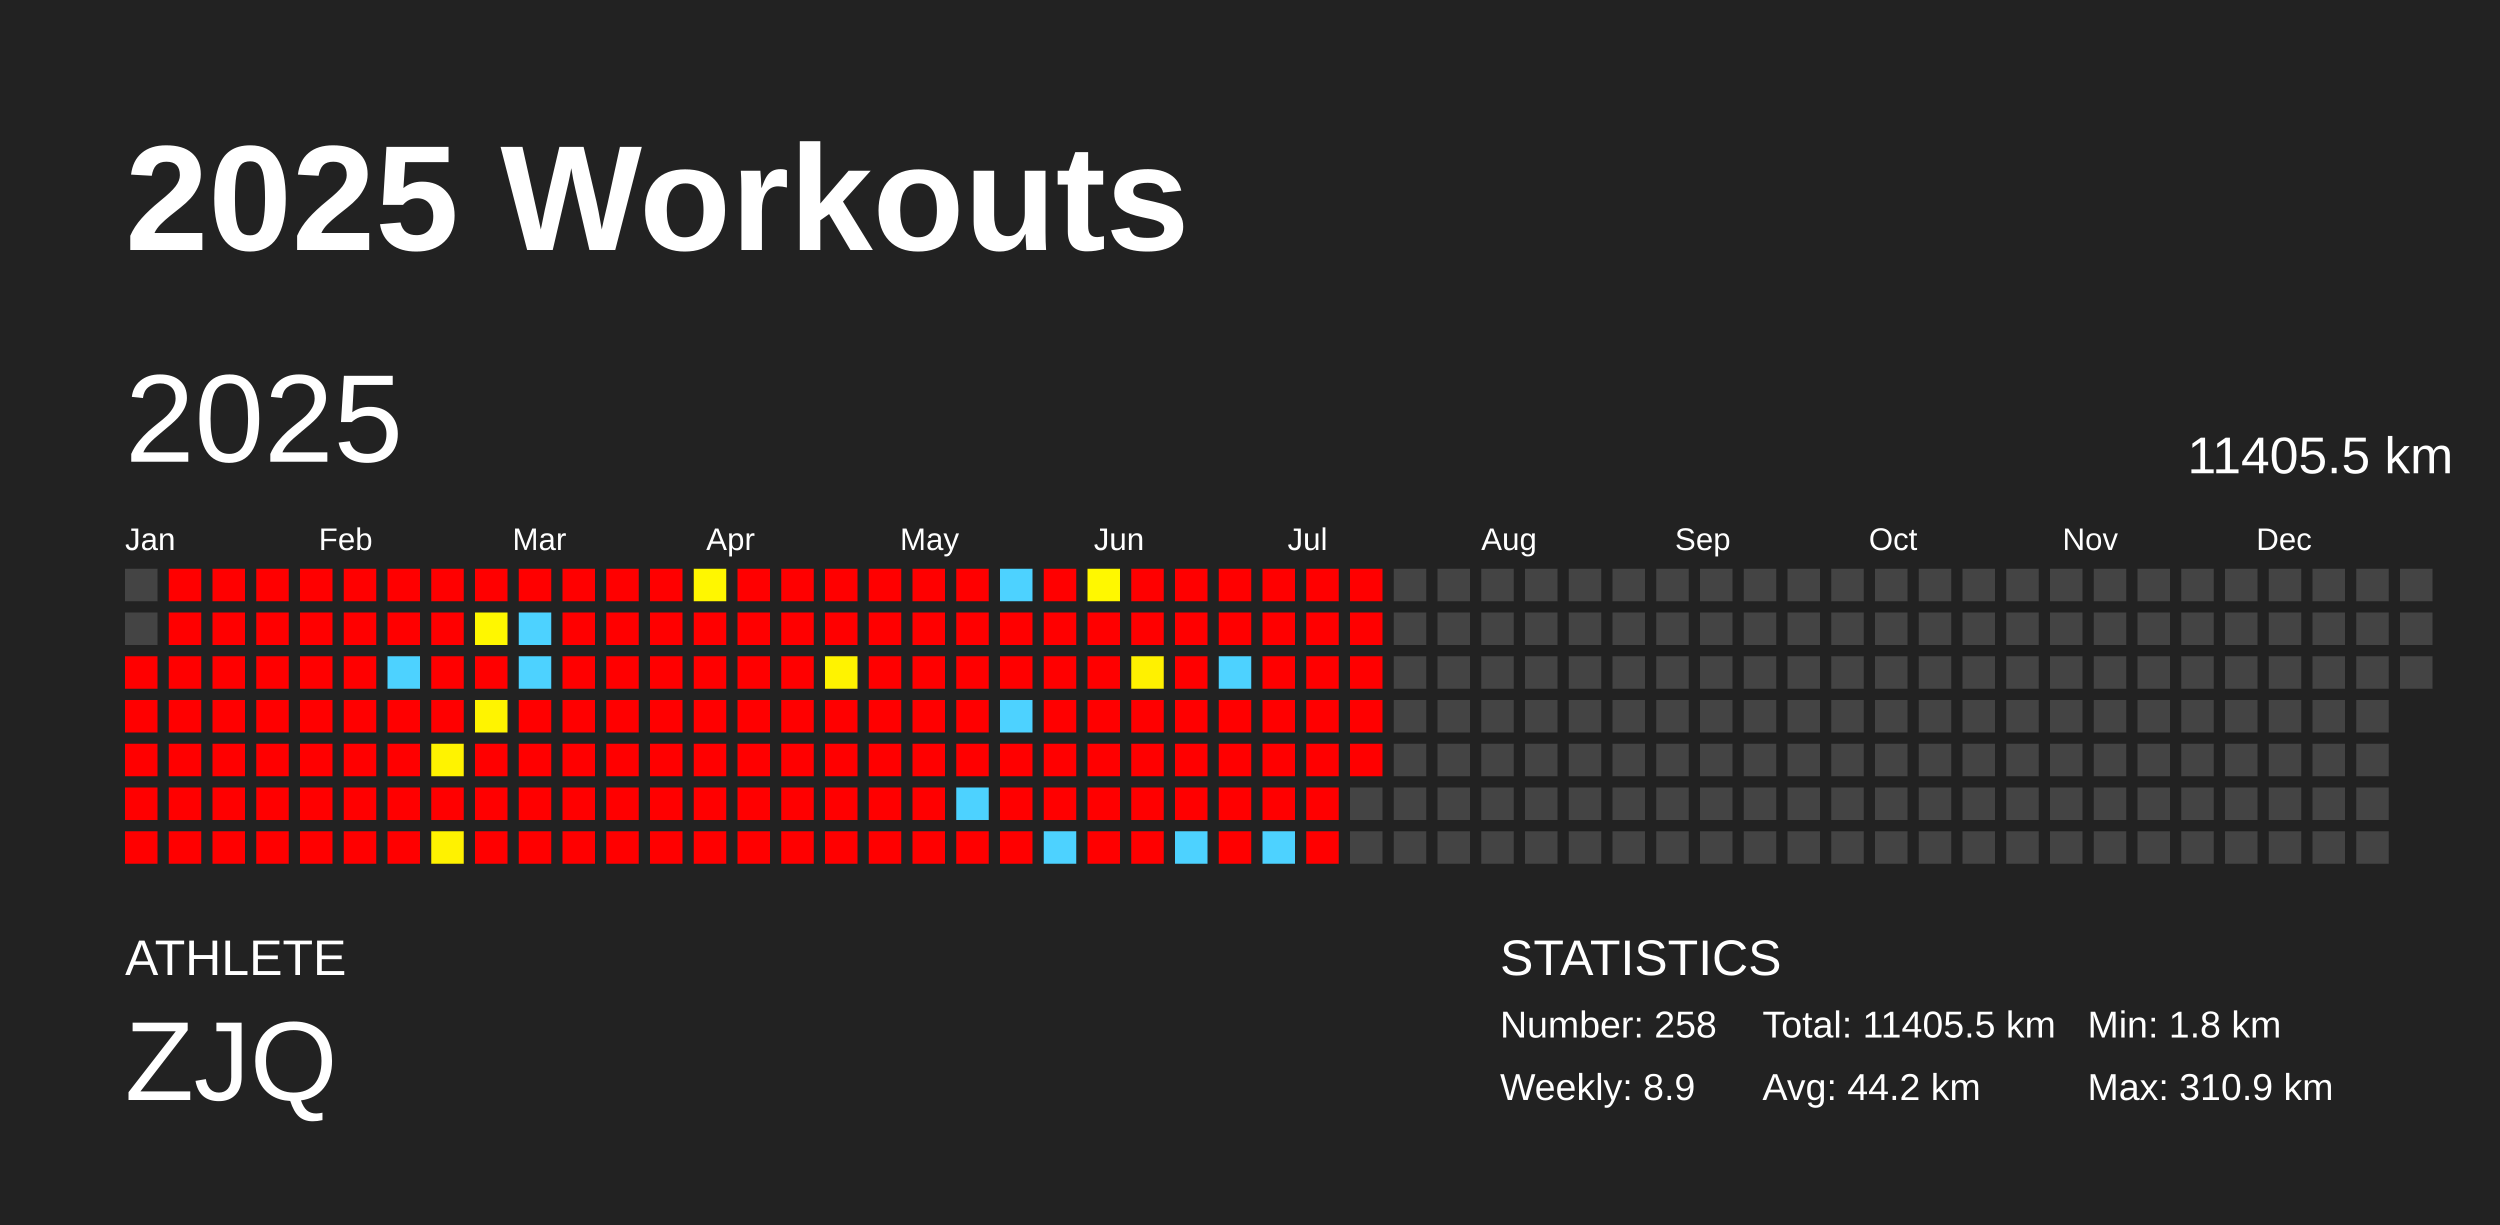
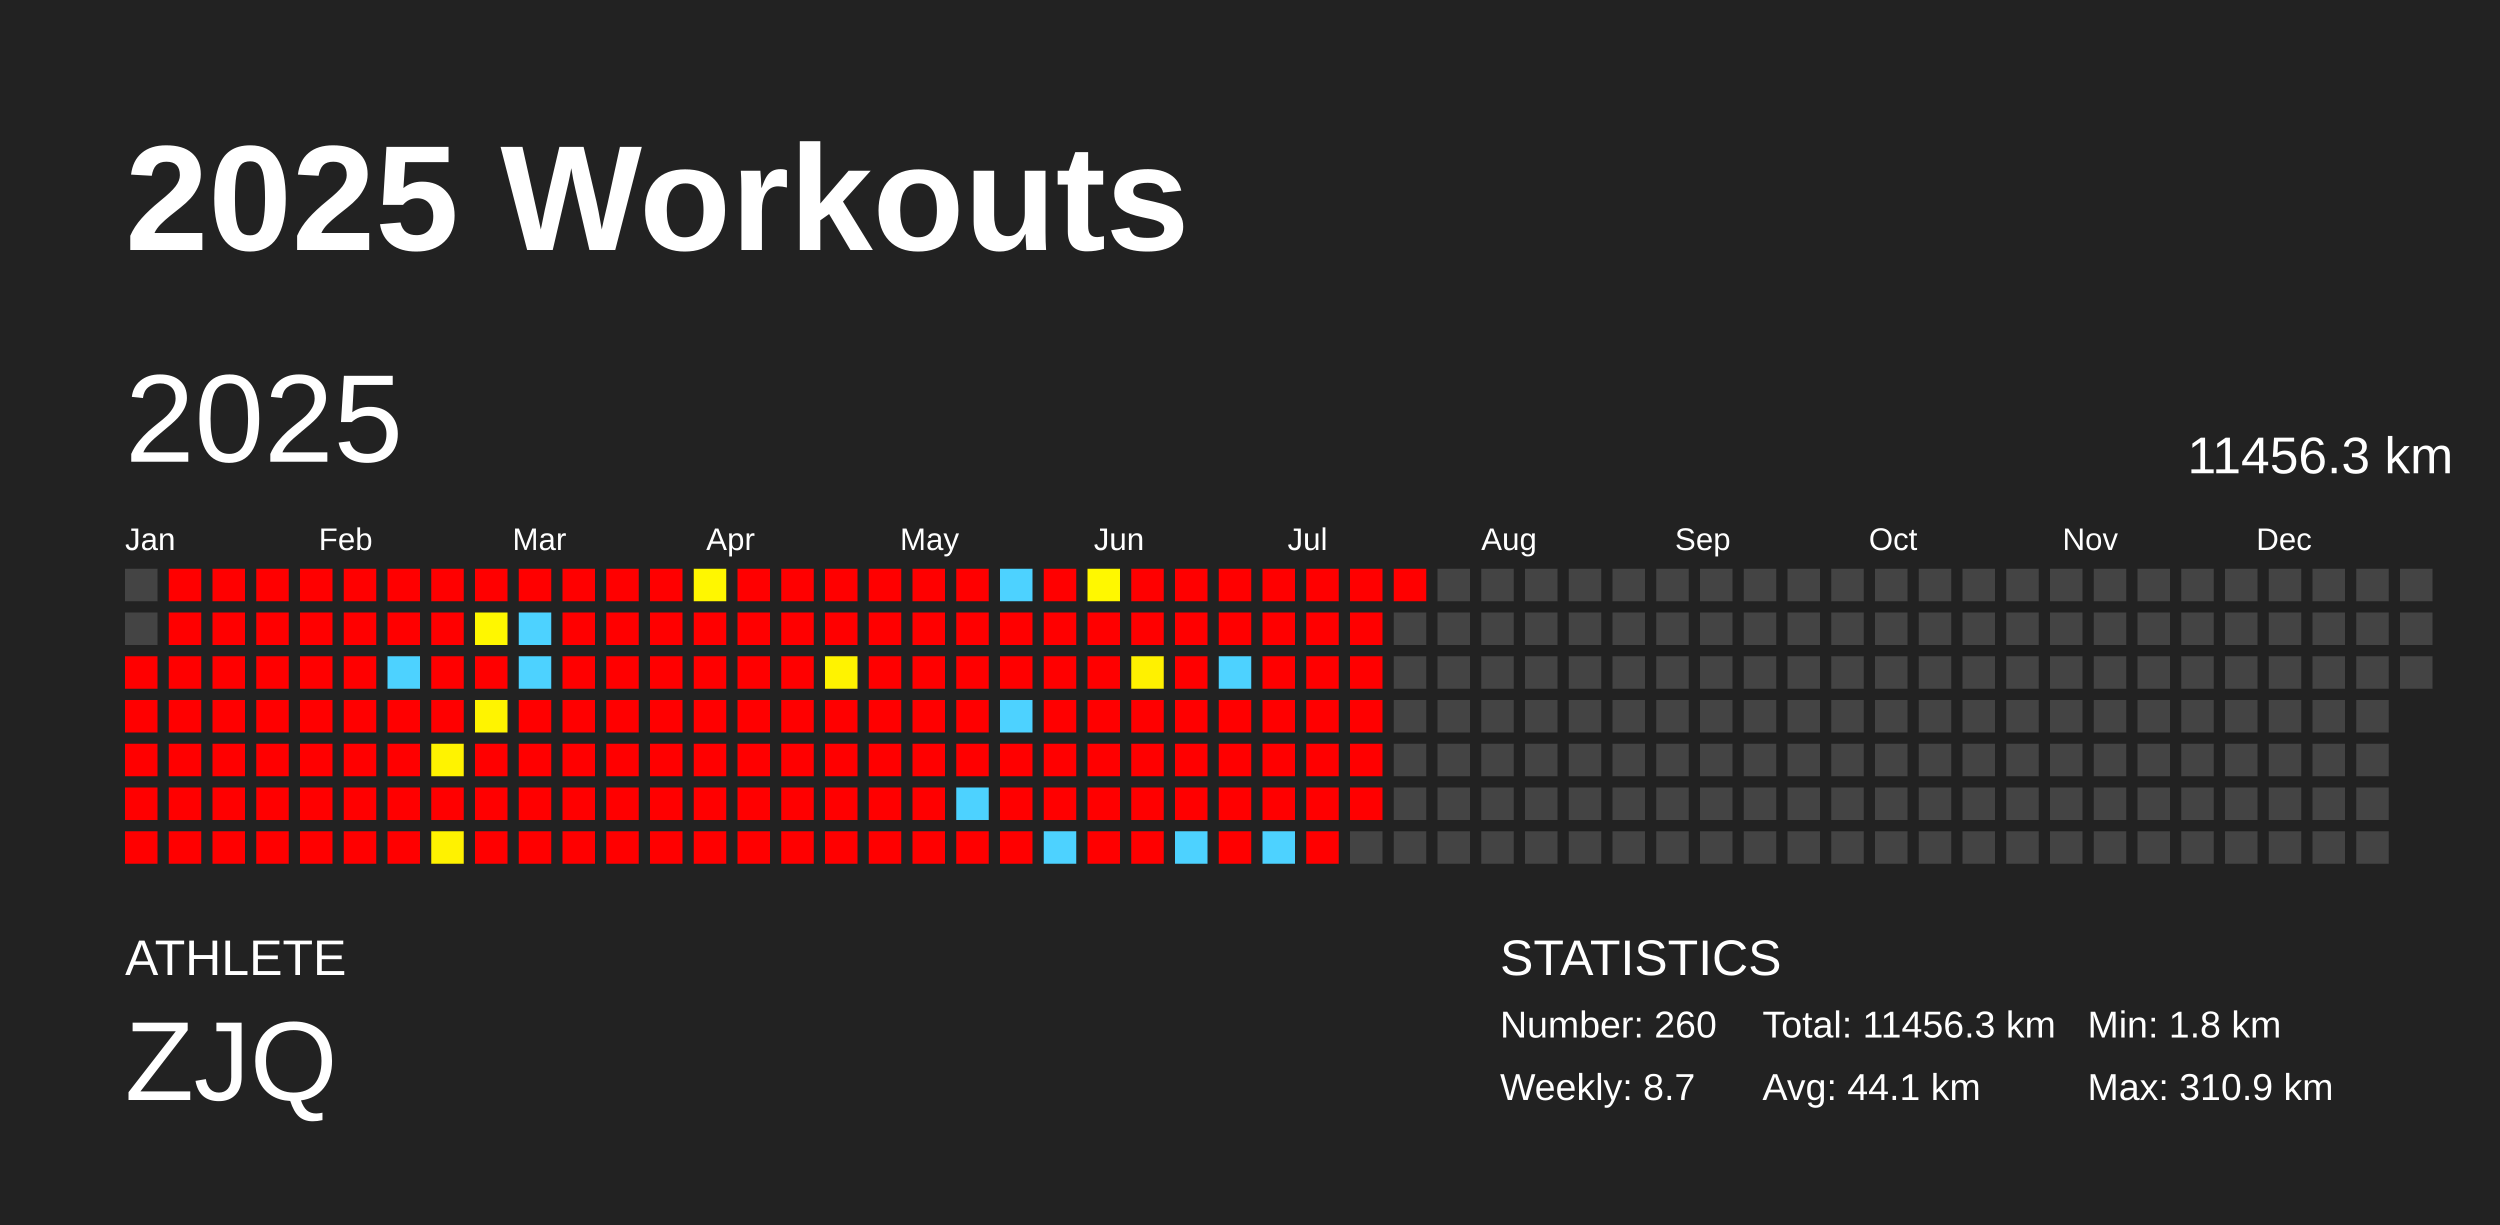
<svg xmlns="http://www.w3.org/2000/svg" baseProfile="full" height="98mm" version="1.1" viewBox="0,0,200,98" width="200mm">
  <defs />
  <rect fill="#222222" height="98" width="200" x="0" y="0" />
  <text fill="#FFFFFF" style="font-size:12px; font-family:Arial; font-weight:bold;" x="10" y="20">2025 Workouts</text>
  <text fill="#FFFFFF" style="font-size:4px; font-family:Arial" x="10" y="78">ATHLETE</text>
  <text fill="#FFFFFF" style="font-size:9px; font-family:Arial" x="10" y="88">ZJQ</text>
  <text fill="#FFFFFF" style="font-size:4px; font-family:Arial" x="120" y="78">STATISTICS</text>
-   <text fill="#FFFFFF" style="font-size:3px; font-family:Arial" x="120" y="83">Number: 258</text>
-   <text fill="#FFFFFF" style="font-size:3px; font-family:Arial" x="120" y="88">Weekly: 8.9</text>
-   <text fill="#FFFFFF" style="font-size:3px; font-family:Arial" x="141" y="83">Total: 11405.5 km</text>
-   <text fill="#FFFFFF" style="font-size:3px; font-family:Arial" x="141" y="88">Avg: 44.2 km</text>
+   <text fill="#FFFFFF" style="font-size:3px; font-family:Arial" x="120" y="83">Number: 260</text>
+   <text fill="#FFFFFF" style="font-size:3px; font-family:Arial" x="120" y="88">Weekly: 8.7</text>
+   <text fill="#FFFFFF" style="font-size:3px; font-family:Arial" x="141" y="83">Total: 11456.3 km</text>
+   <text fill="#FFFFFF" style="font-size:3px; font-family:Arial" x="141" y="88">Avg: 44.1 km</text>
  <text fill="#FFFFFF" style="font-size:3px; font-family:Arial" x="167" y="83">Min: 1.8 km</text>
  <text fill="#FFFFFF" style="font-size:3px; font-family:Arial" x="167" y="88">Max: 310.9 km</text>
  <text dominant-baseline="hanging" fill="#FFFFFF" style="font-size:10.0px; font-family:Arial;" x="10" y="30">2025</text>
-   <text dominant-baseline="hanging" fill="#FFFFFF" style="font-size:4.125px; font-family:Arial;" x="175" y="35">11405.5 km</text>
+   <text dominant-baseline="hanging" fill="#FFFFFF" style="font-size:4.125px; font-family:Arial;" x="175" y="35">11456.3 km</text>
  <text fill="#FFFFFF" style="font-size:2.5px; font-family:Arial" x="10.0" y="44">Jan</text>
  <text fill="#FFFFFF" style="font-size:2.5px; font-family:Arial" x="25.5" y="44">Feb</text>
  <text fill="#FFFFFF" style="font-size:2.5px; font-family:Arial" x="41.0" y="44">Mar</text>
  <text fill="#FFFFFF" style="font-size:2.5px; font-family:Arial" x="56.5" y="44">Apr</text>
  <text fill="#FFFFFF" style="font-size:2.5px; font-family:Arial" x="72.0" y="44">May</text>
  <text fill="#FFFFFF" style="font-size:2.5px; font-family:Arial" x="87.5" y="44">Jun</text>
  <text fill="#FFFFFF" style="font-size:2.5px; font-family:Arial" x="103.0" y="44">Jul</text>
  <text fill="#FFFFFF" style="font-size:2.5px; font-family:Arial" x="118.5" y="44">Aug</text>
  <text fill="#FFFFFF" style="font-size:2.5px; font-family:Arial" x="134.0" y="44">Sep</text>
  <text fill="#FFFFFF" style="font-size:2.5px; font-family:Arial" x="149.5" y="44">Oct</text>
  <text fill="#FFFFFF" style="font-size:2.5px; font-family:Arial" x="165.0" y="44">Nov</text>
  <text fill="#FFFFFF" style="font-size:2.5px; font-family:Arial" x="180.5" y="44">Dec</text>
  <rect fill="#444444" height="2.6" width="2.6" x="10.0" y="45.5" />
  <rect fill="#444444" height="2.6" width="2.6" x="10.0" y="49.0" />
  <rect fill="red" height="2.6" width="2.6" x="10.0" y="52.5" />
  <rect fill="red" height="2.6" width="2.6" x="10.0" y="56.0" />
  <rect fill="red" height="2.6" width="2.6" x="10.0" y="59.5" />
  <rect fill="red" height="2.6" width="2.6" x="10.0" y="63.0" />
  <rect fill="red" height="2.6" width="2.6" x="10.0" y="66.5" />
  <rect fill="red" height="2.6" width="2.6" x="13.5" y="45.5" />
  <rect fill="red" height="2.6" width="2.6" x="13.5" y="49.0" />
  <rect fill="red" height="2.6" width="2.6" x="13.5" y="52.5" />
  <rect fill="red" height="2.6" width="2.6" x="13.5" y="56.0" />
  <rect fill="red" height="2.6" width="2.6" x="13.5" y="59.5" />
  <rect fill="red" height="2.6" width="2.6" x="13.5" y="63.0" />
  <rect fill="red" height="2.6" width="2.6" x="13.5" y="66.5" />
  <rect fill="red" height="2.6" width="2.6" x="17.0" y="45.5" />
  <rect fill="red" height="2.6" width="2.6" x="17.0" y="49.0" />
  <rect fill="red" height="2.6" width="2.6" x="17.0" y="52.5" />
  <rect fill="red" height="2.6" width="2.6" x="17.0" y="56.0" />
  <rect fill="red" height="2.6" width="2.6" x="17.0" y="59.5" />
  <rect fill="red" height="2.6" width="2.6" x="17.0" y="63.0" />
  <rect fill="red" height="2.6" width="2.6" x="17.0" y="66.5" />
  <rect fill="red" height="2.6" width="2.6" x="20.5" y="45.5" />
  <rect fill="red" height="2.6" width="2.6" x="20.5" y="49.0" />
  <rect fill="red" height="2.6" width="2.6" x="20.5" y="52.5" />
  <rect fill="red" height="2.6" width="2.6" x="20.5" y="56.0" />
  <rect fill="red" height="2.6" width="2.6" x="20.5" y="59.5" />
  <rect fill="red" height="2.6" width="2.6" x="20.5" y="63.0" />
  <rect fill="red" height="2.6" width="2.6" x="20.5" y="66.5" />
  <rect fill="red" height="2.6" width="2.6" x="24.0" y="45.5" />
  <rect fill="red" height="2.6" width="2.6" x="24.0" y="49.0" />
  <rect fill="red" height="2.6" width="2.6" x="24.0" y="52.5" />
  <rect fill="red" height="2.6" width="2.6" x="24.0" y="56.0" />
  <rect fill="red" height="2.6" width="2.6" x="24.0" y="59.5" />
  <rect fill="red" height="2.6" width="2.6" x="24.0" y="63.0" />
  <rect fill="red" height="2.6" width="2.6" x="24.0" y="66.5" />
  <rect fill="red" height="2.6" width="2.6" x="27.5" y="45.5" />
  <rect fill="red" height="2.6" width="2.6" x="27.5" y="49.0" />
  <rect fill="red" height="2.6" width="2.6" x="27.5" y="52.5" />
  <rect fill="red" height="2.6" width="2.6" x="27.5" y="56.0" />
  <rect fill="red" height="2.6" width="2.6" x="27.5" y="59.5" />
  <rect fill="red" height="2.6" width="2.6" x="27.5" y="63.0" />
  <rect fill="red" height="2.6" width="2.6" x="27.5" y="66.5" />
  <rect fill="red" height="2.6" width="2.6" x="31.0" y="45.5" />
  <rect fill="red" height="2.6" width="2.6" x="31.0" y="49.0" />
  <rect fill="#4dd2ff" height="2.6" width="2.6" x="31.0" y="52.5" />
  <rect fill="red" height="2.6" width="2.6" x="31.0" y="56.0" />
  <rect fill="red" height="2.6" width="2.6" x="31.0" y="59.5" />
  <rect fill="red" height="2.6" width="2.6" x="31.0" y="63.0" />
  <rect fill="red" height="2.6" width="2.6" x="31.0" y="66.5" />
  <rect fill="red" height="2.6" width="2.6" x="34.5" y="45.5" />
  <rect fill="red" height="2.6" width="2.6" x="34.5" y="49.0" />
  <rect fill="red" height="2.6" width="2.6" x="34.5" y="52.5" />
  <rect fill="red" height="2.6" width="2.6" x="34.5" y="56.0" />
  <rect fill="#fff300" height="2.6" width="2.6" x="34.5" y="59.5" />
  <rect fill="red" height="2.6" width="2.6" x="34.5" y="63.0" />
  <rect fill="#fff200" height="2.6" width="2.6" x="34.5" y="66.5" />
  <rect fill="red" height="2.6" width="2.6" x="38.0" y="45.5" />
  <rect fill="#fff700" height="2.6" width="2.6" x="38.0" y="49.0" />
  <rect fill="red" height="2.6" width="2.6" x="38.0" y="52.5" />
  <rect fill="#fff400" height="2.6" width="2.6" x="38.0" y="56.0" />
  <rect fill="red" height="2.6" width="2.6" x="38.0" y="59.5" />
  <rect fill="red" height="2.6" width="2.6" x="38.0" y="63.0" />
  <rect fill="red" height="2.6" width="2.6" x="38.0" y="66.5" />
  <rect fill="red" height="2.6" width="2.6" x="41.5" y="45.5" />
  <rect fill="#4dd2ff" height="2.6" width="2.6" x="41.5" y="49.0" />
  <rect fill="#4dd2ff" height="2.6" width="2.6" x="41.5" y="52.5" />
  <rect fill="red" height="2.6" width="2.6" x="41.5" y="56.0" />
  <rect fill="red" height="2.6" width="2.6" x="41.5" y="59.5" />
  <rect fill="red" height="2.6" width="2.6" x="41.5" y="63.0" />
  <rect fill="red" height="2.6" width="2.6" x="41.5" y="66.5" />
  <rect fill="red" height="2.6" width="2.6" x="45.0" y="45.5" />
  <rect fill="red" height="2.6" width="2.6" x="45.0" y="49.0" />
  <rect fill="red" height="2.6" width="2.6" x="45.0" y="52.5" />
  <rect fill="red" height="2.6" width="2.6" x="45.0" y="56.0" />
  <rect fill="red" height="2.6" width="2.6" x="45.0" y="59.5" />
  <rect fill="red" height="2.6" width="2.6" x="45.0" y="63.0" />
  <rect fill="red" height="2.6" width="2.6" x="45.0" y="66.5" />
  <rect fill="red" height="2.6" width="2.6" x="48.5" y="45.5" />
  <rect fill="red" height="2.6" width="2.6" x="48.5" y="49.0" />
  <rect fill="red" height="2.6" width="2.6" x="48.5" y="52.5" />
  <rect fill="red" height="2.6" width="2.6" x="48.5" y="56.0" />
  <rect fill="red" height="2.6" width="2.6" x="48.5" y="59.5" />
  <rect fill="red" height="2.6" width="2.6" x="48.5" y="63.0" />
  <rect fill="red" height="2.6" width="2.6" x="48.5" y="66.5" />
  <rect fill="red" height="2.6" width="2.6" x="52.0" y="45.5" />
  <rect fill="red" height="2.6" width="2.6" x="52.0" y="49.0" />
  <rect fill="red" height="2.6" width="2.6" x="52.0" y="52.5" />
  <rect fill="red" height="2.6" width="2.6" x="52.0" y="56.0" />
  <rect fill="red" height="2.6" width="2.6" x="52.0" y="59.5" />
  <rect fill="red" height="2.6" width="2.6" x="52.0" y="63.0" />
  <rect fill="red" height="2.6" width="2.6" x="52.0" y="66.5" />
  <rect fill="#fff700" height="2.6" width="2.6" x="55.5" y="45.5" />
  <rect fill="red" height="2.6" width="2.6" x="55.5" y="49.0" />
  <rect fill="red" height="2.6" width="2.6" x="55.5" y="52.5" />
  <rect fill="red" height="2.6" width="2.6" x="55.5" y="56.0" />
  <rect fill="red" height="2.6" width="2.6" x="55.5" y="59.5" />
  <rect fill="red" height="2.6" width="2.6" x="55.5" y="63.0" />
  <rect fill="red" height="2.6" width="2.6" x="55.5" y="66.5" />
  <rect fill="red" height="2.6" width="2.6" x="59.0" y="45.5" />
  <rect fill="red" height="2.6" width="2.6" x="59.0" y="49.0" />
  <rect fill="red" height="2.6" width="2.6" x="59.0" y="52.5" />
  <rect fill="red" height="2.6" width="2.6" x="59.0" y="56.0" />
  <rect fill="red" height="2.6" width="2.6" x="59.0" y="59.5" />
  <rect fill="red" height="2.6" width="2.6" x="59.0" y="63.0" />
  <rect fill="red" height="2.6" width="2.6" x="59.0" y="66.5" />
  <rect fill="red" height="2.6" width="2.6" x="62.5" y="45.5" />
  <rect fill="red" height="2.6" width="2.6" x="62.5" y="49.0" />
  <rect fill="red" height="2.6" width="2.6" x="62.5" y="52.5" />
  <rect fill="red" height="2.6" width="2.6" x="62.5" y="56.0" />
  <rect fill="red" height="2.6" width="2.6" x="62.5" y="59.5" />
  <rect fill="red" height="2.6" width="2.6" x="62.5" y="63.0" />
  <rect fill="red" height="2.6" width="2.6" x="62.5" y="66.5" />
  <rect fill="red" height="2.6" width="2.6" x="66.0" y="45.5" />
  <rect fill="red" height="2.6" width="2.6" x="66.0" y="49.0" />
  <rect fill="#fff300" height="2.6" width="2.6" x="66.0" y="52.5" />
  <rect fill="red" height="2.6" width="2.6" x="66.0" y="56.0" />
  <rect fill="red" height="2.6" width="2.6" x="66.0" y="59.5" />
  <rect fill="red" height="2.6" width="2.6" x="66.0" y="63.0" />
  <rect fill="red" height="2.6" width="2.6" x="66.0" y="66.5" />
  <rect fill="red" height="2.6" width="2.6" x="69.5" y="45.5" />
  <rect fill="red" height="2.6" width="2.6" x="69.5" y="49.0" />
  <rect fill="red" height="2.6" width="2.6" x="69.5" y="52.5" />
  <rect fill="red" height="2.6" width="2.6" x="69.5" y="56.0" />
  <rect fill="red" height="2.6" width="2.6" x="69.5" y="59.5" />
  <rect fill="red" height="2.6" width="2.6" x="69.5" y="63.0" />
  <rect fill="red" height="2.6" width="2.6" x="69.5" y="66.5" />
  <rect fill="red" height="2.6" width="2.6" x="73.0" y="45.5" />
  <rect fill="red" height="2.6" width="2.6" x="73.0" y="49.0" />
  <rect fill="red" height="2.6" width="2.6" x="73.0" y="52.5" />
  <rect fill="red" height="2.6" width="2.6" x="73.0" y="56.0" />
  <rect fill="red" height="2.6" width="2.6" x="73.0" y="59.5" />
  <rect fill="red" height="2.6" width="2.6" x="73.0" y="63.0" />
  <rect fill="red" height="2.6" width="2.6" x="73.0" y="66.5" />
  <rect fill="red" height="2.6" width="2.6" x="76.5" y="45.5" />
  <rect fill="red" height="2.6" width="2.6" x="76.5" y="49.0" />
  <rect fill="red" height="2.6" width="2.6" x="76.5" y="52.5" />
  <rect fill="red" height="2.6" width="2.6" x="76.5" y="56.0" />
  <rect fill="red" height="2.6" width="2.6" x="76.5" y="59.5" />
  <rect fill="#4dd2ff" height="2.6" width="2.6" x="76.5" y="63.0" />
  <rect fill="red" height="2.6" width="2.6" x="76.5" y="66.5" />
  <rect fill="#4dd2ff" height="2.6" width="2.6" x="80.0" y="45.5" />
  <rect fill="red" height="2.6" width="2.6" x="80.0" y="49.0" />
  <rect fill="red" height="2.6" width="2.6" x="80.0" y="52.5" />
  <rect fill="#4dd2ff" height="2.6" width="2.6" x="80.0" y="56.0" />
  <rect fill="red" height="2.6" width="2.6" x="80.0" y="59.5" />
  <rect fill="red" height="2.6" width="2.6" x="80.0" y="63.0" />
  <rect fill="red" height="2.6" width="2.6" x="80.0" y="66.5" />
  <rect fill="red" height="2.6" width="2.6" x="83.5" y="45.5" />
  <rect fill="red" height="2.6" width="2.6" x="83.5" y="49.0" />
  <rect fill="red" height="2.6" width="2.6" x="83.5" y="52.5" />
  <rect fill="red" height="2.6" width="2.6" x="83.5" y="56.0" />
  <rect fill="red" height="2.6" width="2.6" x="83.5" y="59.5" />
  <rect fill="red" height="2.6" width="2.6" x="83.5" y="63.0" />
  <rect fill="#4dd2ff" height="2.6" width="2.6" x="83.5" y="66.5" />
  <rect fill="#fff800" height="2.6" width="2.6" x="87.0" y="45.5" />
  <rect fill="red" height="2.6" width="2.6" x="87.0" y="49.0" />
  <rect fill="red" height="2.6" width="2.6" x="87.0" y="52.5" />
  <rect fill="red" height="2.6" width="2.6" x="87.0" y="56.0" />
  <rect fill="red" height="2.6" width="2.6" x="87.0" y="59.5" />
  <rect fill="red" height="2.6" width="2.6" x="87.0" y="63.0" />
  <rect fill="red" height="2.6" width="2.6" x="87.0" y="66.5" />
  <rect fill="red" height="2.6" width="2.6" x="90.5" y="45.5" />
  <rect fill="red" height="2.6" width="2.6" x="90.5" y="49.0" />
  <rect fill="#fff100" height="2.6" width="2.6" x="90.5" y="52.5" />
  <rect fill="red" height="2.6" width="2.6" x="90.5" y="56.0" />
  <rect fill="red" height="2.6" width="2.6" x="90.5" y="59.5" />
  <rect fill="red" height="2.6" width="2.6" x="90.5" y="63.0" />
  <rect fill="red" height="2.6" width="2.6" x="90.5" y="66.5" />
  <rect fill="red" height="2.6" width="2.6" x="94.0" y="45.5" />
  <rect fill="red" height="2.6" width="2.6" x="94.0" y="49.0" />
  <rect fill="red" height="2.6" width="2.6" x="94.0" y="52.5" />
  <rect fill="red" height="2.6" width="2.6" x="94.0" y="56.0" />
  <rect fill="red" height="2.6" width="2.6" x="94.0" y="59.5" />
  <rect fill="red" height="2.6" width="2.6" x="94.0" y="63.0" />
  <rect fill="#4dd2ff" height="2.6" width="2.6" x="94.0" y="66.5" />
  <rect fill="red" height="2.6" width="2.6" x="97.5" y="45.5" />
  <rect fill="red" height="2.6" width="2.6" x="97.5" y="49.0" />
  <rect fill="#4dd2ff" height="2.6" width="2.6" x="97.5" y="52.5" />
  <rect fill="red" height="2.6" width="2.6" x="97.5" y="56.0" />
  <rect fill="red" height="2.6" width="2.6" x="97.5" y="59.5" />
  <rect fill="red" height="2.6" width="2.6" x="97.5" y="63.0" />
  <rect fill="red" height="2.6" width="2.6" x="97.5" y="66.5" />
  <rect fill="red" height="2.6" width="2.6" x="101.0" y="45.5" />
  <rect fill="red" height="2.6" width="2.6" x="101.0" y="49.0" />
  <rect fill="red" height="2.6" width="2.6" x="101.0" y="52.5" />
  <rect fill="red" height="2.6" width="2.6" x="101.0" y="56.0" />
  <rect fill="red" height="2.6" width="2.6" x="101.0" y="59.5" />
  <rect fill="red" height="2.6" width="2.6" x="101.0" y="63.0" />
  <rect fill="#4dd2ff" height="2.6" width="2.6" x="101.0" y="66.5" />
  <rect fill="red" height="2.6" width="2.6" x="104.5" y="45.5" />
  <rect fill="red" height="2.6" width="2.6" x="104.5" y="49.0" />
  <rect fill="red" height="2.6" width="2.6" x="104.5" y="52.5" />
  <rect fill="red" height="2.6" width="2.6" x="104.5" y="56.0" />
  <rect fill="red" height="2.6" width="2.6" x="104.5" y="59.5" />
  <rect fill="red" height="2.6" width="2.6" x="104.5" y="63.0" />
  <rect fill="red" height="2.6" width="2.6" x="104.5" y="66.5" />
  <rect fill="red" height="2.6" width="2.6" x="108.0" y="45.5" />
  <rect fill="red" height="2.6" width="2.6" x="108.0" y="49.0" />
  <rect fill="red" height="2.6" width="2.6" x="108.0" y="52.5" />
  <rect fill="red" height="2.6" width="2.6" x="108.0" y="56.0" />
  <rect fill="red" height="2.6" width="2.6" x="108.0" y="59.5" />
-   <rect fill="#444444" height="2.6" width="2.6" x="108.0" y="63.0" />
+   <rect fill="red" height="2.6" width="2.6" x="108.0" y="63.0" />
  <rect fill="#444444" height="2.6" width="2.6" x="108.0" y="66.5" />
-   <rect fill="#444444" height="2.6" width="2.6" x="111.5" y="45.5" />
+   <rect fill="red" height="2.6" width="2.6" x="111.5" y="45.5" />
  <rect fill="#444444" height="2.6" width="2.6" x="111.5" y="49.0" />
  <rect fill="#444444" height="2.6" width="2.6" x="111.5" y="52.5" />
  <rect fill="#444444" height="2.6" width="2.6" x="111.5" y="56.0" />
  <rect fill="#444444" height="2.6" width="2.6" x="111.5" y="59.5" />
  <rect fill="#444444" height="2.6" width="2.6" x="111.5" y="63.0" />
  <rect fill="#444444" height="2.6" width="2.6" x="111.5" y="66.5" />
  <rect fill="#444444" height="2.6" width="2.6" x="115.0" y="45.5" />
  <rect fill="#444444" height="2.6" width="2.6" x="115.0" y="49.0" />
  <rect fill="#444444" height="2.6" width="2.6" x="115.0" y="52.5" />
  <rect fill="#444444" height="2.6" width="2.6" x="115.0" y="56.0" />
  <rect fill="#444444" height="2.6" width="2.6" x="115.0" y="59.5" />
  <rect fill="#444444" height="2.6" width="2.6" x="115.0" y="63.0" />
  <rect fill="#444444" height="2.6" width="2.6" x="115.0" y="66.5" />
  <rect fill="#444444" height="2.6" width="2.6" x="118.5" y="45.5" />
  <rect fill="#444444" height="2.6" width="2.6" x="118.5" y="49.0" />
  <rect fill="#444444" height="2.6" width="2.6" x="118.5" y="52.5" />
  <rect fill="#444444" height="2.6" width="2.6" x="118.5" y="56.0" />
  <rect fill="#444444" height="2.6" width="2.6" x="118.5" y="59.5" />
  <rect fill="#444444" height="2.6" width="2.6" x="118.5" y="63.0" />
  <rect fill="#444444" height="2.6" width="2.6" x="118.5" y="66.5" />
  <rect fill="#444444" height="2.6" width="2.6" x="122.0" y="45.5" />
  <rect fill="#444444" height="2.6" width="2.6" x="122.0" y="49.0" />
  <rect fill="#444444" height="2.6" width="2.6" x="122.0" y="52.5" />
  <rect fill="#444444" height="2.6" width="2.6" x="122.0" y="56.0" />
  <rect fill="#444444" height="2.6" width="2.6" x="122.0" y="59.5" />
  <rect fill="#444444" height="2.6" width="2.6" x="122.0" y="63.0" />
  <rect fill="#444444" height="2.6" width="2.6" x="122.0" y="66.5" />
  <rect fill="#444444" height="2.6" width="2.6" x="125.5" y="45.5" />
  <rect fill="#444444" height="2.6" width="2.6" x="125.5" y="49.0" />
  <rect fill="#444444" height="2.6" width="2.6" x="125.5" y="52.5" />
  <rect fill="#444444" height="2.6" width="2.6" x="125.5" y="56.0" />
  <rect fill="#444444" height="2.6" width="2.6" x="125.5" y="59.5" />
  <rect fill="#444444" height="2.6" width="2.6" x="125.5" y="63.0" />
  <rect fill="#444444" height="2.6" width="2.6" x="125.5" y="66.5" />
  <rect fill="#444444" height="2.6" width="2.6" x="129.0" y="45.5" />
  <rect fill="#444444" height="2.6" width="2.6" x="129.0" y="49.0" />
  <rect fill="#444444" height="2.6" width="2.6" x="129.0" y="52.5" />
  <rect fill="#444444" height="2.6" width="2.6" x="129.0" y="56.0" />
  <rect fill="#444444" height="2.6" width="2.6" x="129.0" y="59.5" />
  <rect fill="#444444" height="2.6" width="2.6" x="129.0" y="63.0" />
  <rect fill="#444444" height="2.6" width="2.6" x="129.0" y="66.5" />
  <rect fill="#444444" height="2.6" width="2.6" x="132.5" y="45.5" />
  <rect fill="#444444" height="2.6" width="2.6" x="132.5" y="49.0" />
  <rect fill="#444444" height="2.6" width="2.6" x="132.5" y="52.5" />
  <rect fill="#444444" height="2.6" width="2.6" x="132.5" y="56.0" />
  <rect fill="#444444" height="2.6" width="2.6" x="132.5" y="59.5" />
  <rect fill="#444444" height="2.6" width="2.6" x="132.5" y="63.0" />
  <rect fill="#444444" height="2.6" width="2.6" x="132.5" y="66.5" />
  <rect fill="#444444" height="2.6" width="2.6" x="136.0" y="45.5" />
  <rect fill="#444444" height="2.6" width="2.6" x="136.0" y="49.0" />
  <rect fill="#444444" height="2.6" width="2.6" x="136.0" y="52.5" />
  <rect fill="#444444" height="2.6" width="2.6" x="136.0" y="56.0" />
  <rect fill="#444444" height="2.6" width="2.6" x="136.0" y="59.5" />
  <rect fill="#444444" height="2.6" width="2.6" x="136.0" y="63.0" />
  <rect fill="#444444" height="2.6" width="2.6" x="136.0" y="66.5" />
  <rect fill="#444444" height="2.6" width="2.6" x="139.5" y="45.5" />
  <rect fill="#444444" height="2.6" width="2.6" x="139.5" y="49.0" />
  <rect fill="#444444" height="2.6" width="2.6" x="139.5" y="52.5" />
  <rect fill="#444444" height="2.6" width="2.6" x="139.5" y="56.0" />
  <rect fill="#444444" height="2.6" width="2.6" x="139.5" y="59.5" />
  <rect fill="#444444" height="2.6" width="2.6" x="139.5" y="63.0" />
  <rect fill="#444444" height="2.6" width="2.6" x="139.5" y="66.5" />
  <rect fill="#444444" height="2.6" width="2.6" x="143.0" y="45.5" />
  <rect fill="#444444" height="2.6" width="2.6" x="143.0" y="49.0" />
  <rect fill="#444444" height="2.6" width="2.6" x="143.0" y="52.5" />
  <rect fill="#444444" height="2.6" width="2.6" x="143.0" y="56.0" />
  <rect fill="#444444" height="2.6" width="2.6" x="143.0" y="59.5" />
  <rect fill="#444444" height="2.6" width="2.6" x="143.0" y="63.0" />
  <rect fill="#444444" height="2.6" width="2.6" x="143.0" y="66.5" />
  <rect fill="#444444" height="2.6" width="2.6" x="146.5" y="45.5" />
  <rect fill="#444444" height="2.6" width="2.6" x="146.5" y="49.0" />
  <rect fill="#444444" height="2.6" width="2.6" x="146.5" y="52.5" />
  <rect fill="#444444" height="2.6" width="2.6" x="146.5" y="56.0" />
  <rect fill="#444444" height="2.6" width="2.6" x="146.5" y="59.5" />
  <rect fill="#444444" height="2.6" width="2.6" x="146.5" y="63.0" />
  <rect fill="#444444" height="2.6" width="2.6" x="146.5" y="66.5" />
  <rect fill="#444444" height="2.6" width="2.6" x="150.0" y="45.5" />
  <rect fill="#444444" height="2.6" width="2.6" x="150.0" y="49.0" />
  <rect fill="#444444" height="2.6" width="2.6" x="150.0" y="52.5" />
  <rect fill="#444444" height="2.6" width="2.6" x="150.0" y="56.0" />
  <rect fill="#444444" height="2.6" width="2.6" x="150.0" y="59.5" />
  <rect fill="#444444" height="2.6" width="2.6" x="150.0" y="63.0" />
  <rect fill="#444444" height="2.6" width="2.6" x="150.0" y="66.5" />
  <rect fill="#444444" height="2.6" width="2.6" x="153.5" y="45.5" />
  <rect fill="#444444" height="2.6" width="2.6" x="153.5" y="49.0" />
  <rect fill="#444444" height="2.6" width="2.6" x="153.5" y="52.5" />
  <rect fill="#444444" height="2.6" width="2.6" x="153.5" y="56.0" />
  <rect fill="#444444" height="2.6" width="2.6" x="153.5" y="59.5" />
  <rect fill="#444444" height="2.6" width="2.6" x="153.5" y="63.0" />
  <rect fill="#444444" height="2.6" width="2.6" x="153.5" y="66.5" />
  <rect fill="#444444" height="2.6" width="2.6" x="157.0" y="45.5" />
  <rect fill="#444444" height="2.6" width="2.6" x="157.0" y="49.0" />
  <rect fill="#444444" height="2.6" width="2.6" x="157.0" y="52.5" />
  <rect fill="#444444" height="2.6" width="2.6" x="157.0" y="56.0" />
  <rect fill="#444444" height="2.6" width="2.6" x="157.0" y="59.5" />
  <rect fill="#444444" height="2.6" width="2.6" x="157.0" y="63.0" />
  <rect fill="#444444" height="2.6" width="2.6" x="157.0" y="66.5" />
  <rect fill="#444444" height="2.6" width="2.6" x="160.5" y="45.5" />
  <rect fill="#444444" height="2.6" width="2.6" x="160.5" y="49.0" />
  <rect fill="#444444" height="2.6" width="2.6" x="160.5" y="52.5" />
  <rect fill="#444444" height="2.6" width="2.6" x="160.5" y="56.0" />
  <rect fill="#444444" height="2.6" width="2.6" x="160.5" y="59.5" />
  <rect fill="#444444" height="2.6" width="2.6" x="160.5" y="63.0" />
  <rect fill="#444444" height="2.6" width="2.6" x="160.5" y="66.5" />
  <rect fill="#444444" height="2.6" width="2.6" x="164.0" y="45.5" />
  <rect fill="#444444" height="2.6" width="2.6" x="164.0" y="49.0" />
  <rect fill="#444444" height="2.6" width="2.6" x="164.0" y="52.5" />
  <rect fill="#444444" height="2.6" width="2.6" x="164.0" y="56.0" />
  <rect fill="#444444" height="2.6" width="2.6" x="164.0" y="59.5" />
  <rect fill="#444444" height="2.6" width="2.6" x="164.0" y="63.0" />
  <rect fill="#444444" height="2.6" width="2.6" x="164.0" y="66.5" />
  <rect fill="#444444" height="2.6" width="2.6" x="167.5" y="45.5" />
  <rect fill="#444444" height="2.6" width="2.6" x="167.5" y="49.0" />
  <rect fill="#444444" height="2.6" width="2.6" x="167.5" y="52.5" />
  <rect fill="#444444" height="2.6" width="2.6" x="167.5" y="56.0" />
  <rect fill="#444444" height="2.6" width="2.6" x="167.5" y="59.5" />
  <rect fill="#444444" height="2.6" width="2.6" x="167.5" y="63.0" />
  <rect fill="#444444" height="2.6" width="2.6" x="167.5" y="66.5" />
  <rect fill="#444444" height="2.6" width="2.6" x="171.0" y="45.5" />
  <rect fill="#444444" height="2.6" width="2.6" x="171.0" y="49.0" />
  <rect fill="#444444" height="2.6" width="2.6" x="171.0" y="52.5" />
  <rect fill="#444444" height="2.6" width="2.6" x="171.0" y="56.0" />
  <rect fill="#444444" height="2.6" width="2.6" x="171.0" y="59.5" />
  <rect fill="#444444" height="2.6" width="2.6" x="171.0" y="63.0" />
  <rect fill="#444444" height="2.6" width="2.6" x="171.0" y="66.5" />
  <rect fill="#444444" height="2.6" width="2.6" x="174.5" y="45.5" />
  <rect fill="#444444" height="2.6" width="2.6" x="174.5" y="49.0" />
  <rect fill="#444444" height="2.6" width="2.6" x="174.5" y="52.5" />
  <rect fill="#444444" height="2.6" width="2.6" x="174.5" y="56.0" />
  <rect fill="#444444" height="2.6" width="2.6" x="174.5" y="59.5" />
  <rect fill="#444444" height="2.6" width="2.6" x="174.5" y="63.0" />
  <rect fill="#444444" height="2.6" width="2.6" x="174.5" y="66.5" />
  <rect fill="#444444" height="2.6" width="2.6" x="178.0" y="45.5" />
  <rect fill="#444444" height="2.6" width="2.6" x="178.0" y="49.0" />
  <rect fill="#444444" height="2.6" width="2.6" x="178.0" y="52.5" />
  <rect fill="#444444" height="2.6" width="2.6" x="178.0" y="56.0" />
  <rect fill="#444444" height="2.6" width="2.6" x="178.0" y="59.5" />
  <rect fill="#444444" height="2.6" width="2.6" x="178.0" y="63.0" />
  <rect fill="#444444" height="2.6" width="2.6" x="178.0" y="66.5" />
  <rect fill="#444444" height="2.6" width="2.6" x="181.5" y="45.5" />
  <rect fill="#444444" height="2.6" width="2.6" x="181.5" y="49.0" />
  <rect fill="#444444" height="2.6" width="2.6" x="181.5" y="52.5" />
  <rect fill="#444444" height="2.6" width="2.6" x="181.5" y="56.0" />
  <rect fill="#444444" height="2.6" width="2.6" x="181.5" y="59.5" />
  <rect fill="#444444" height="2.6" width="2.6" x="181.5" y="63.0" />
  <rect fill="#444444" height="2.6" width="2.6" x="181.5" y="66.5" />
  <rect fill="#444444" height="2.6" width="2.6" x="185.0" y="45.5" />
  <rect fill="#444444" height="2.6" width="2.6" x="185.0" y="49.0" />
  <rect fill="#444444" height="2.6" width="2.6" x="185.0" y="52.5" />
  <rect fill="#444444" height="2.6" width="2.6" x="185.0" y="56.0" />
  <rect fill="#444444" height="2.6" width="2.6" x="185.0" y="59.5" />
  <rect fill="#444444" height="2.6" width="2.6" x="185.0" y="63.0" />
  <rect fill="#444444" height="2.6" width="2.6" x="185.0" y="66.5" />
  <rect fill="#444444" height="2.6" width="2.6" x="188.5" y="45.5" />
  <rect fill="#444444" height="2.6" width="2.6" x="188.5" y="49.0" />
  <rect fill="#444444" height="2.6" width="2.6" x="188.5" y="52.5" />
  <rect fill="#444444" height="2.6" width="2.6" x="188.5" y="56.0" />
  <rect fill="#444444" height="2.6" width="2.6" x="188.5" y="59.5" />
  <rect fill="#444444" height="2.6" width="2.6" x="188.5" y="63.0" />
  <rect fill="#444444" height="2.6" width="2.6" x="188.5" y="66.5" />
  <rect fill="#444444" height="2.6" width="2.6" x="192.0" y="45.5" />
  <rect fill="#444444" height="2.6" width="2.6" x="192.0" y="49.0" />
  <rect fill="#444444" height="2.6" width="2.6" x="192.0" y="52.5" />
</svg>
